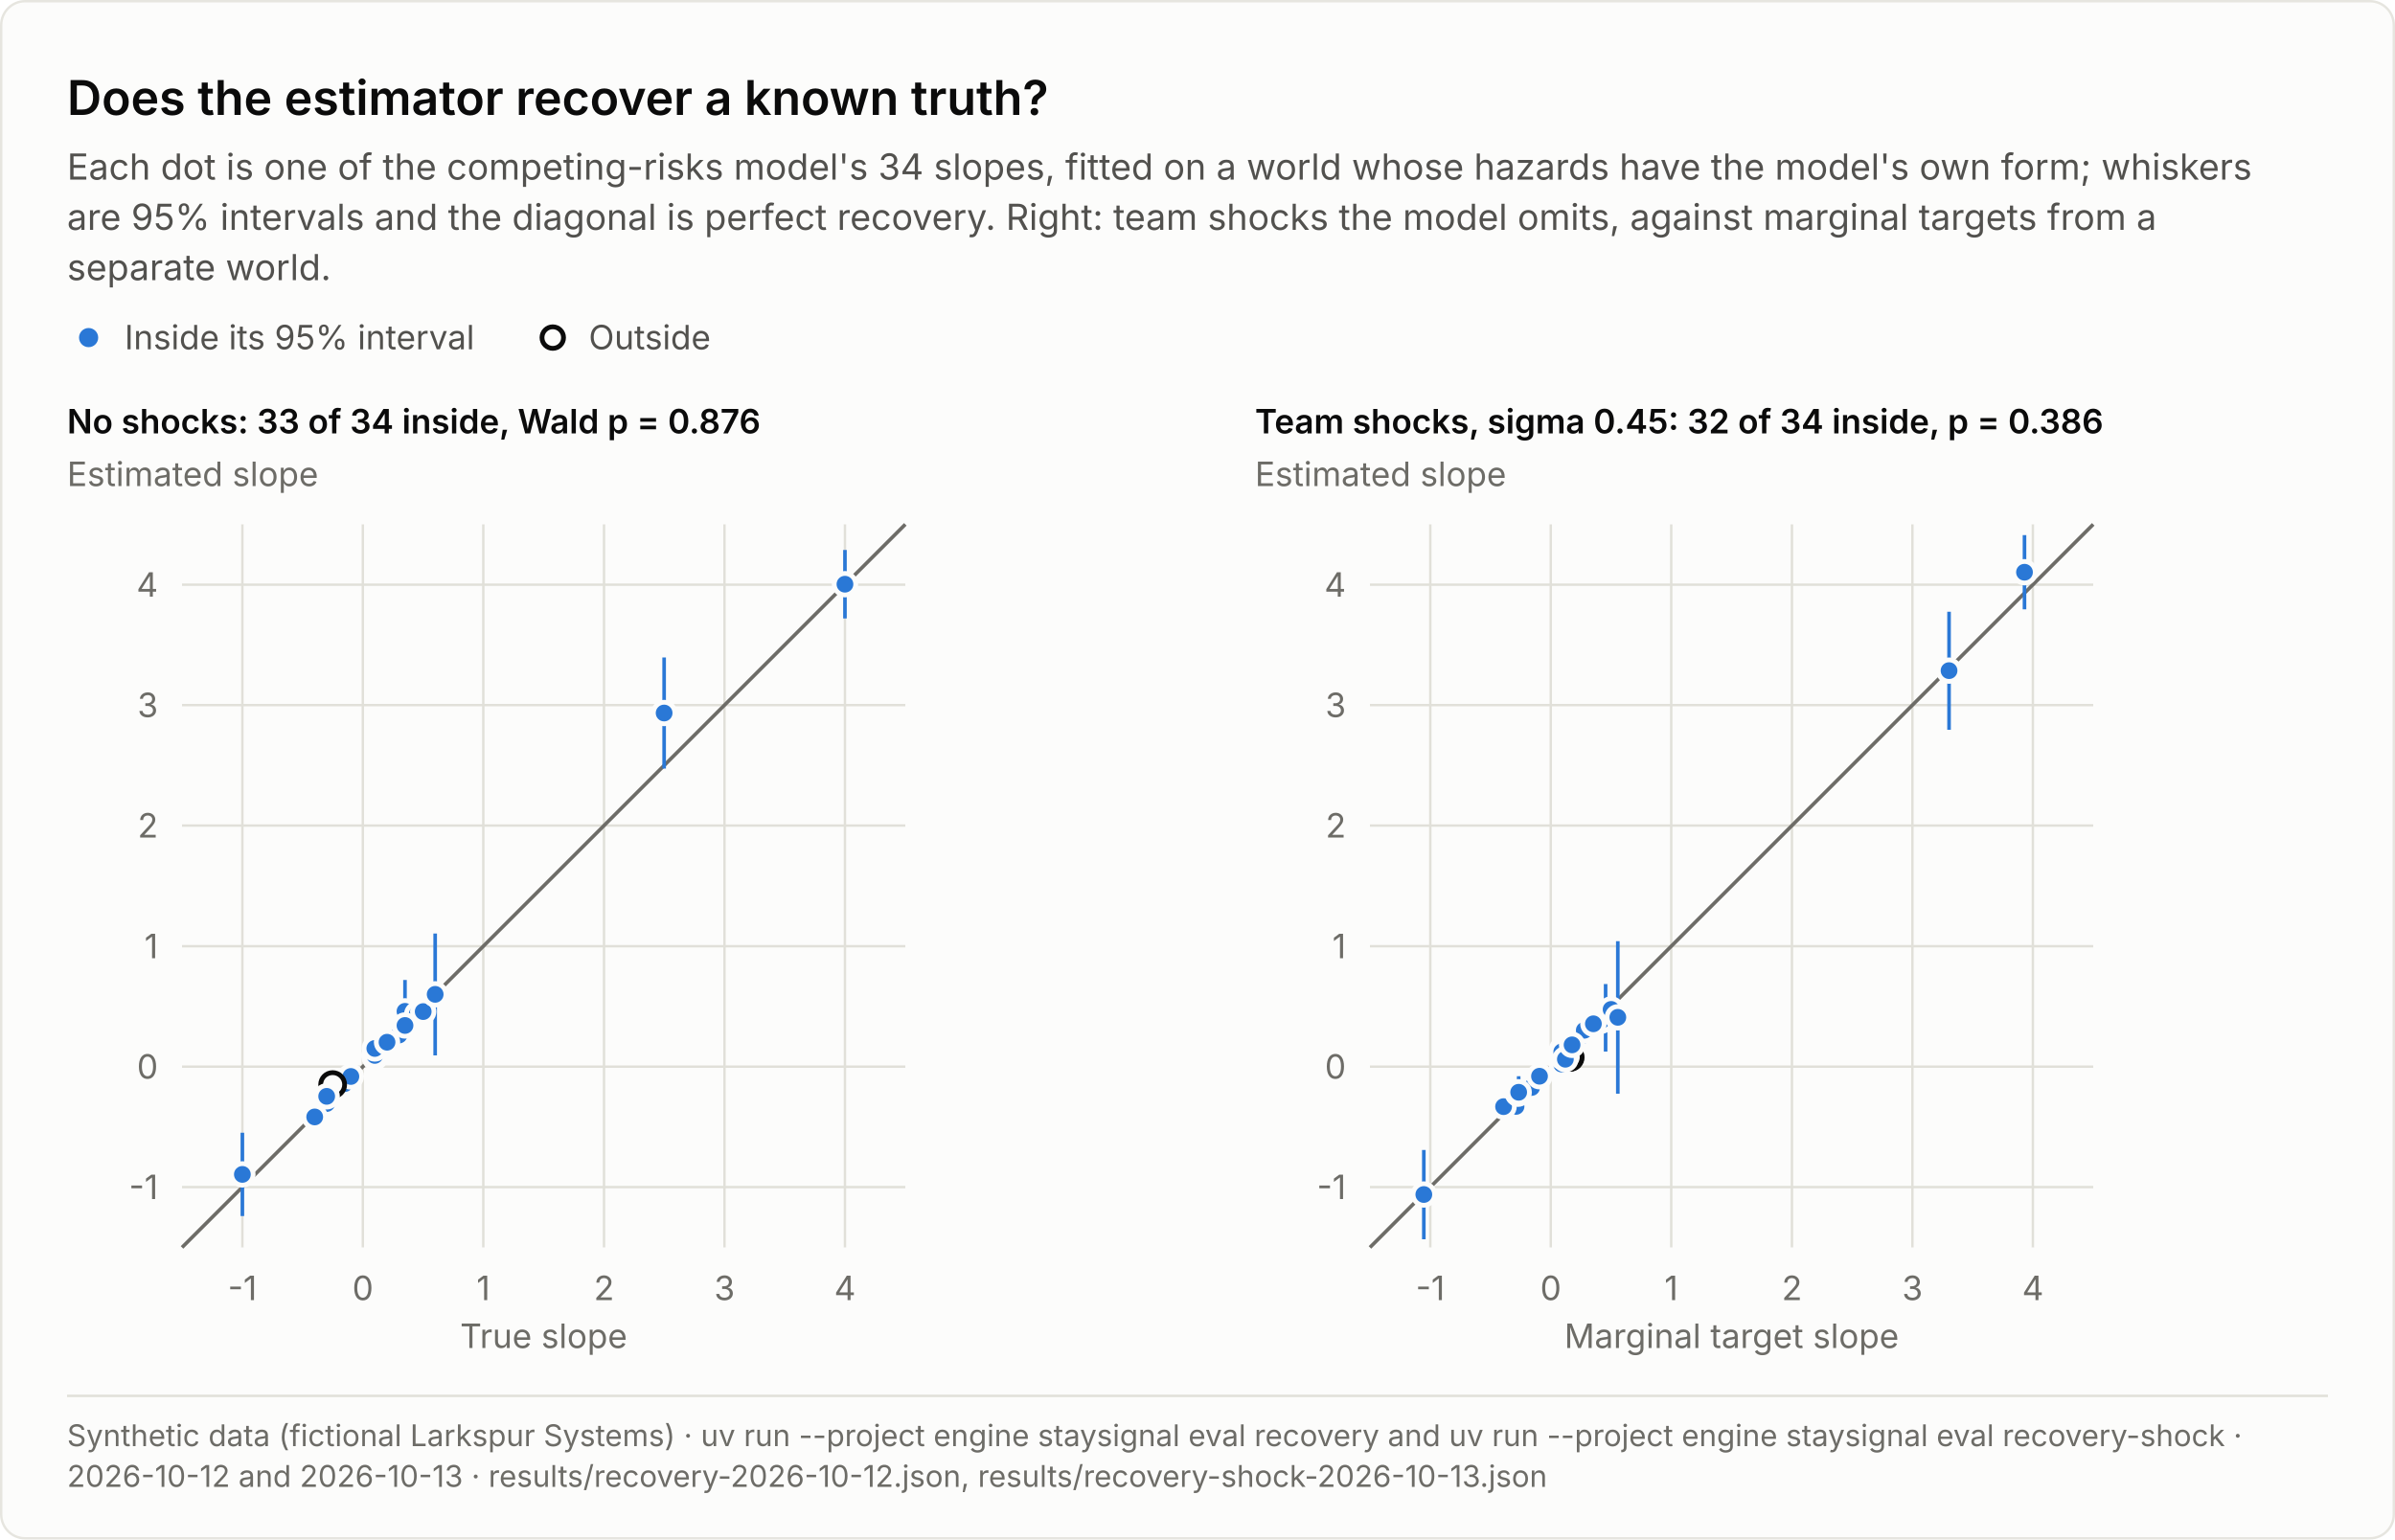
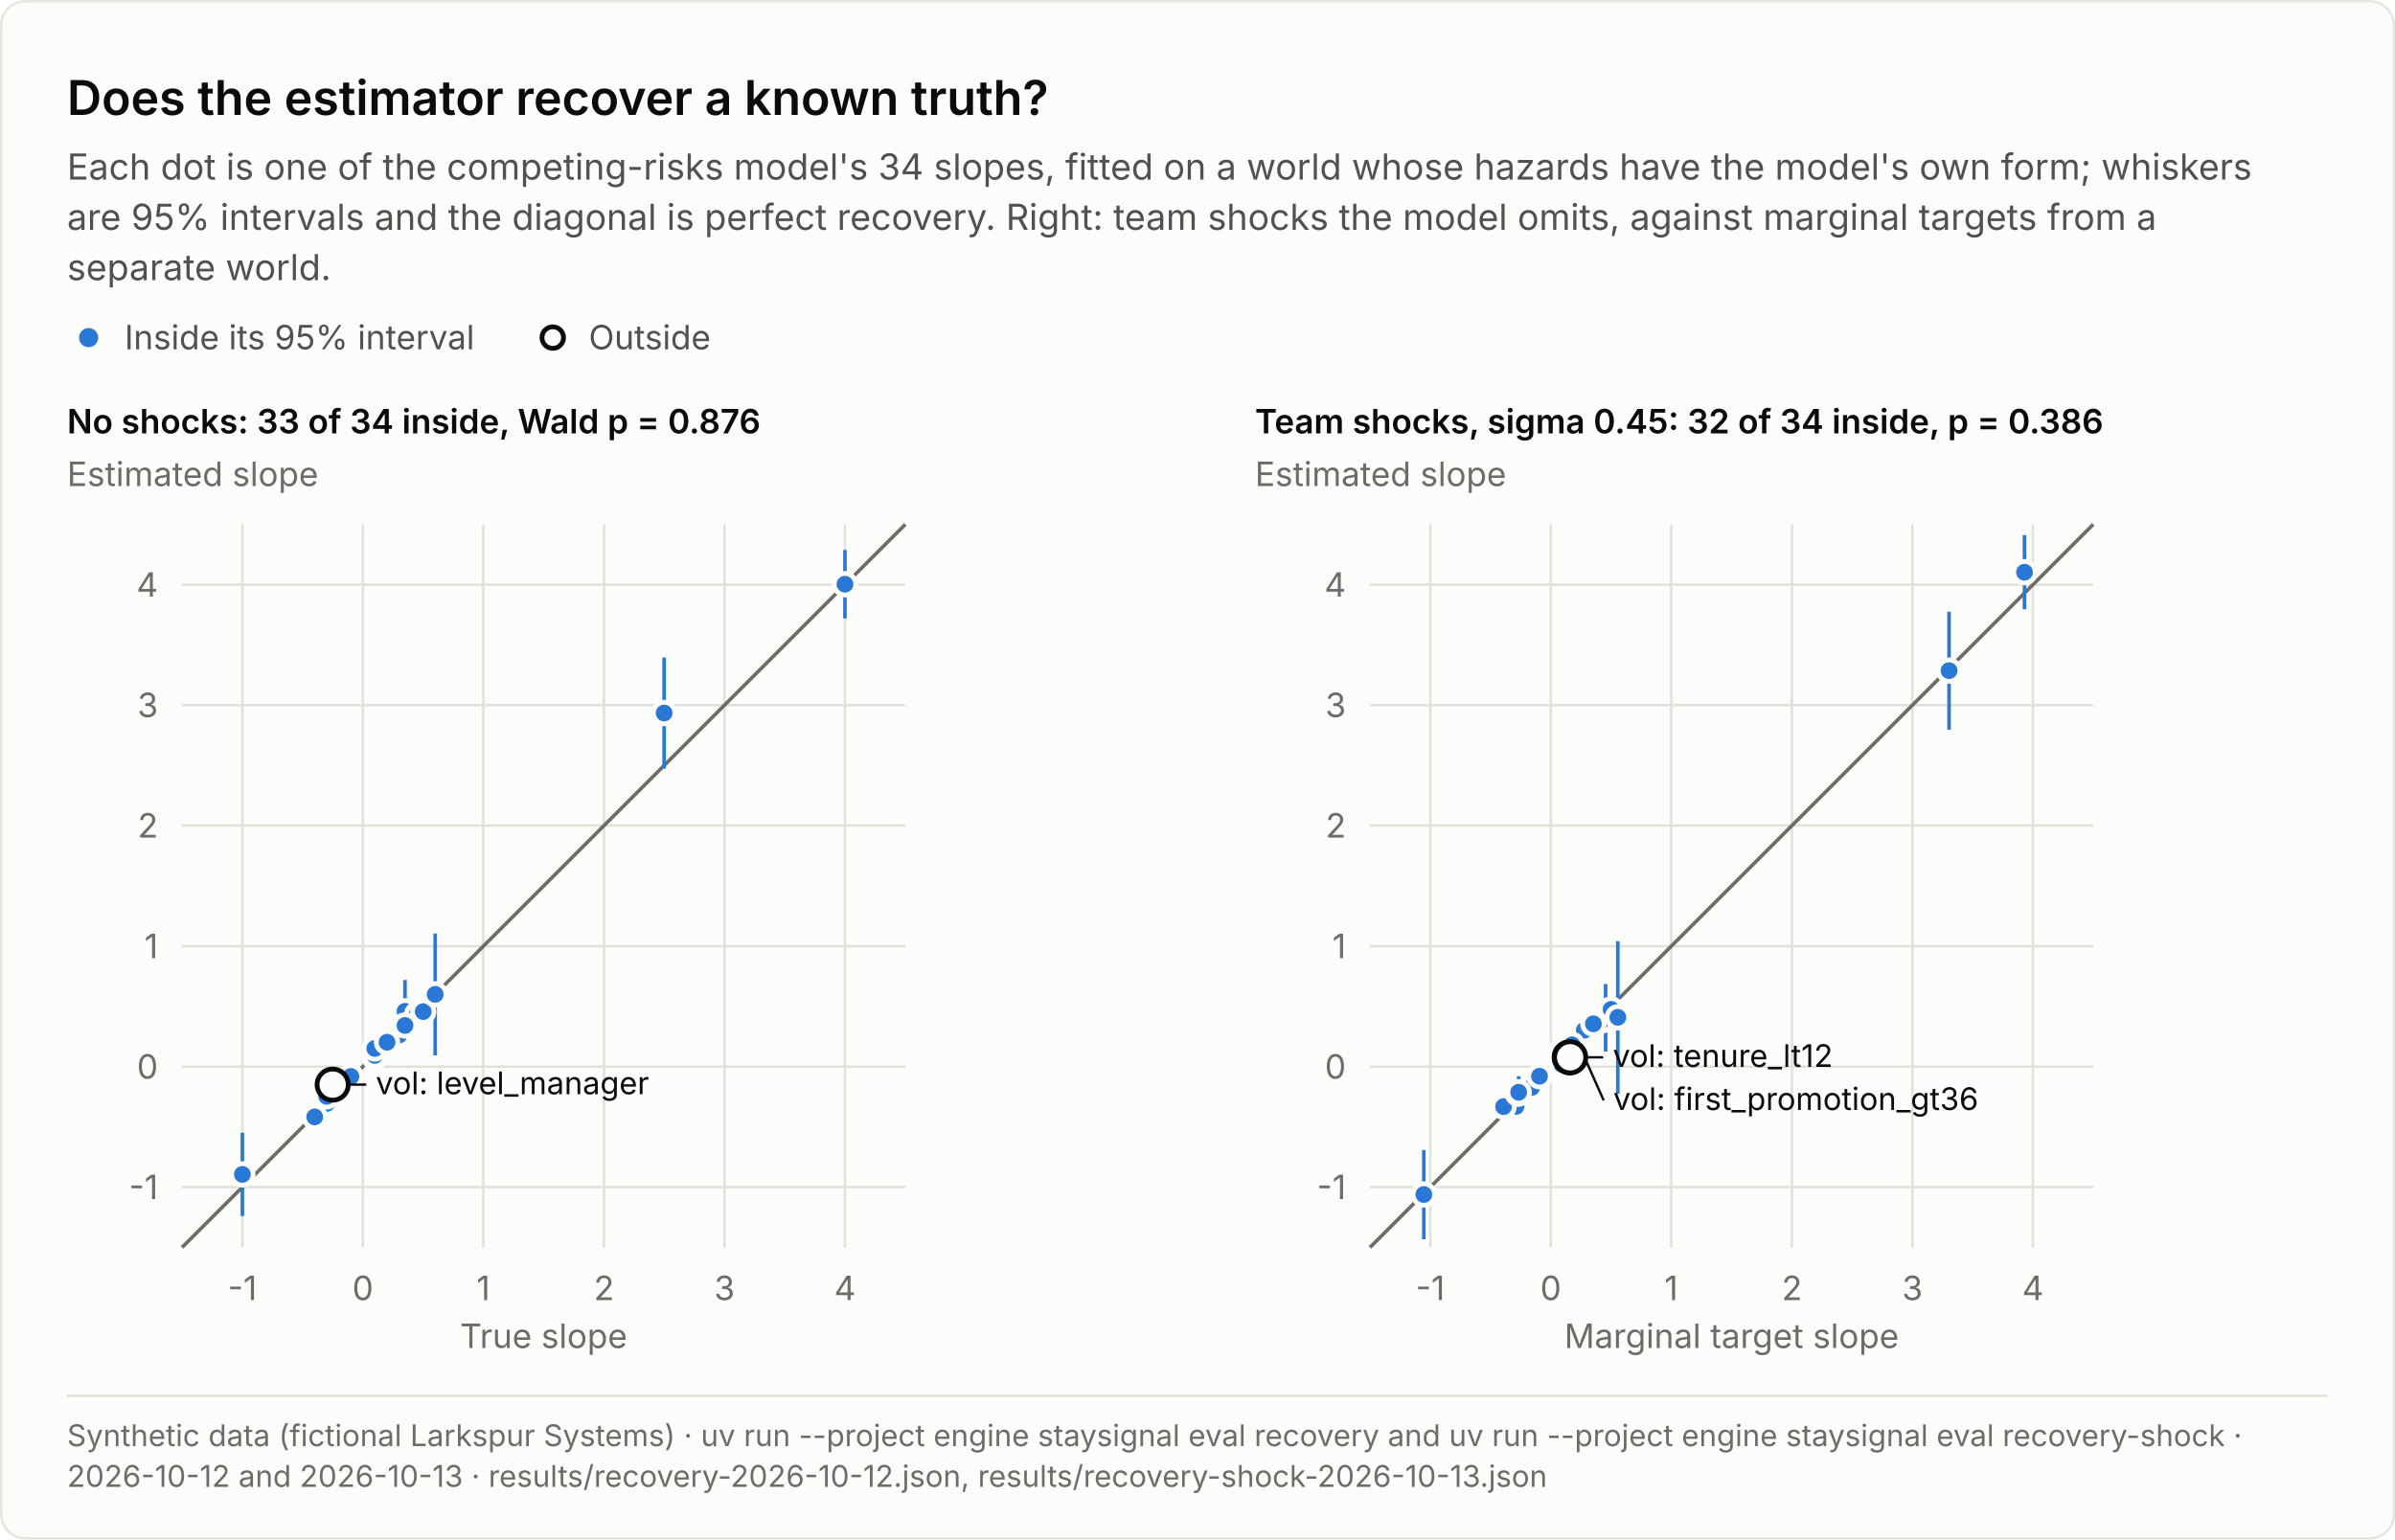
<svg xmlns="http://www.w3.org/2000/svg" width="1000" height="643" viewBox="0 0 1000 643" role="img" aria-labelledby="recovery-light-title recovery-light-desc">
  <style>text{font-family:Inter, -apple-system, BlinkMacSystemFont, 'Segoe UI', Helvetica, Arial, sans-serif;font-variant-numeric:tabular-nums}</style>
  <rect x="0.5" y="0.5" width="999" height="642" rx="10" fill="#fcfcfb" stroke="#e6e5df" />
  <text x="28.0" y="48.0" font-size="20" font-weight="600" fill="#0b0b0b">Does the estimator recover a known truth?</text>
  <text x="28.0" y="75.0" font-size="15" fill="#52514e">Each dot is one of the competing-risks model's 34 slopes, fitted on a world whose hazards have the model's own form; whiskers</text>
  <text x="28.0" y="96.0" font-size="15" fill="#52514e">are 95% intervals and the diagonal is perfect recovery. Right: team shocks the model omits, against marginal targets from a</text>
  <text x="28.0" y="117.0" font-size="15" fill="#52514e">separate world.</text>
  <circle cx="37.0" cy="141.0" r="5" fill="#2a78d6" stroke="#fcfcfb" stroke-width="2" />
  <text x="52.0" y="145.9" font-size="14" fill="#52514e">Inside its 95% interval</text>
  <circle cx="230.8" cy="141.0" r="4.5" fill="#fcfcfb" stroke="#0b0b0b" stroke-width="2" />
  <text x="245.8" y="145.9" font-size="14" fill="#52514e">Outside</text>
  <text x="28.0" y="181.0" font-size="14" font-weight="600" fill="#0b0b0b">No shocks: 33 of 34 inside, Wald p = 0.876</text>
  <line x1="101.2" y1="219.0" x2="101.2" y2="521.0" stroke="#e1e0d9" stroke-width="1" />
  <text x="101.2" y="543.0" font-size="14" text-anchor="middle" fill="#6d6c67">-1</text>
  <line x1="76.0" y1="495.8" x2="378.0" y2="495.8" stroke="#e1e0d9" stroke-width="1" />
  <text x="66.0" y="500.8" font-size="14" text-anchor="end" fill="#6d6c67">-1</text>
  <line x1="151.5" y1="219.0" x2="151.5" y2="521.0" stroke="#e1e0d9" stroke-width="1" />
  <text x="151.5" y="543.0" font-size="14" text-anchor="middle" fill="#6d6c67">0</text>
  <line x1="76.0" y1="445.5" x2="378.0" y2="445.5" stroke="#e1e0d9" stroke-width="1" />
  <text x="66.0" y="450.5" font-size="14" text-anchor="end" fill="#6d6c67">0</text>
  <line x1="201.8" y1="219.0" x2="201.8" y2="521.0" stroke="#e1e0d9" stroke-width="1" />
  <text x="201.8" y="543.0" font-size="14" text-anchor="middle" fill="#6d6c67">1</text>
  <line x1="76.0" y1="395.2" x2="378.0" y2="395.2" stroke="#e1e0d9" stroke-width="1" />
  <text x="66.0" y="400.2" font-size="14" text-anchor="end" fill="#6d6c67">1</text>
  <line x1="252.2" y1="219.0" x2="252.2" y2="521.0" stroke="#e1e0d9" stroke-width="1" />
  <text x="252.2" y="543.0" font-size="14" text-anchor="middle" fill="#6d6c67">2</text>
  <line x1="76.0" y1="344.8" x2="378.0" y2="344.8" stroke="#e1e0d9" stroke-width="1" />
  <text x="66.0" y="349.8" font-size="14" text-anchor="end" fill="#6d6c67">2</text>
  <line x1="302.5" y1="219.0" x2="302.5" y2="521.0" stroke="#e1e0d9" stroke-width="1" />
  <text x="302.5" y="543.0" font-size="14" text-anchor="middle" fill="#6d6c67">3</text>
  <line x1="76.0" y1="294.5" x2="378.0" y2="294.5" stroke="#e1e0d9" stroke-width="1" />
  <text x="66.0" y="299.5" font-size="14" text-anchor="end" fill="#6d6c67">3</text>
  <line x1="352.8" y1="219.0" x2="352.8" y2="521.0" stroke="#e1e0d9" stroke-width="1" />
  <text x="352.8" y="543.0" font-size="14" text-anchor="middle" fill="#6d6c67">4</text>
  <line x1="76.0" y1="244.2" x2="378.0" y2="244.2" stroke="#e1e0d9" stroke-width="1" />
  <text x="66.0" y="249.2" font-size="14" text-anchor="end" fill="#6d6c67">4</text>
  <line x1="76.0" y1="521.0" x2="378.0" y2="219.0" stroke="#6d6c67" stroke-width="1.5" />
  <line x1="156.5" y1="444.8" x2="156.5" y2="438.6" stroke="#2a78d6" stroke-width="1.5" />
  <line x1="164.1" y1="435.3" x2="164.1" y2="429.6" stroke="#2a78d6" stroke-width="1.5" />
  <line x1="164.1" y1="436.7" x2="164.1" y2="431.0" stroke="#2a78d6" stroke-width="1.5" />
  <line x1="143.9" y1="456.1" x2="143.9" y2="449.2" stroke="#2a78d6" stroke-width="1.5" />
  <line x1="136.4" y1="464.7" x2="136.4" y2="457.1" stroke="#2a78d6" stroke-width="1.5" />
  <line x1="159.1" y1="440.5" x2="159.1" y2="434.5" stroke="#2a78d6" stroke-width="1.5" />
  <line x1="171.6" y1="429.4" x2="171.6" y2="423.4" stroke="#2a78d6" stroke-width="1.5" />
  <line x1="161.6" y1="437.6" x2="161.6" y2="432.8" stroke="#2a78d6" stroke-width="1.5" />
  <line x1="131.4" y1="469.7" x2="131.4" y2="463.3" stroke="#2a78d6" stroke-width="1.5" />
  <line x1="161.6" y1="437.1" x2="161.6" y2="431.0" stroke="#2a78d6" stroke-width="1.5" />
  <line x1="166.6" y1="434.4" x2="166.6" y2="428.6" stroke="#2a78d6" stroke-width="1.5" />
  <line x1="159.1" y1="440.4" x2="159.1" y2="433.7" stroke="#2a78d6" stroke-width="1.5" />
  <line x1="164.1" y1="435.8" x2="164.1" y2="430.7" stroke="#2a78d6" stroke-width="1.5" />
  <line x1="352.8" y1="258.3" x2="352.8" y2="229.7" stroke="#2a78d6" stroke-width="1.5" />
  <line x1="101.2" y1="507.9" x2="101.2" y2="473.1" stroke="#2a78d6" stroke-width="1.5" />
  <line x1="277.3" y1="321.0" x2="277.3" y2="274.6" stroke="#2a78d6" stroke-width="1.5" />
  <line x1="169.1" y1="435.5" x2="169.1" y2="409.3" stroke="#2a78d6" stroke-width="1.5" />
  <line x1="166.6" y1="433.7" x2="166.6" y2="428.4" stroke="#2a78d6" stroke-width="1.5" />
  <line x1="159.1" y1="439.3" x2="159.1" y2="432.8" stroke="#2a78d6" stroke-width="1.5" />
  <line x1="156.5" y1="444.6" x2="156.5" y2="436.7" stroke="#2a78d6" stroke-width="1.5" />
  <line x1="156.5" y1="444.8" x2="156.5" y2="437.8" stroke="#2a78d6" stroke-width="1.5" />
  <line x1="174.2" y1="427.3" x2="174.2" y2="419.9" stroke="#2a78d6" stroke-width="1.5" />
  <line x1="156.5" y1="444.7" x2="156.5" y2="436.2" stroke="#2a78d6" stroke-width="1.5" />
  <line x1="156.5" y1="443.1" x2="156.5" y2="437.8" stroke="#2a78d6" stroke-width="1.5" />
  <line x1="166.6" y1="435.3" x2="166.6" y2="429.3" stroke="#2a78d6" stroke-width="1.5" />
  <line x1="156.5" y1="442.7" x2="156.5" y2="438.9" stroke="#2a78d6" stroke-width="1.5" />
  <line x1="146.5" y1="451.7" x2="146.5" y2="447.4" stroke="#2a78d6" stroke-width="1.5" />
-   <line x1="138.9" y1="457.2" x2="138.9" y2="448.9" stroke="#0b0b0b" stroke-width="1.5" />
  <line x1="136.4" y1="463.8" x2="136.4" y2="452.1" stroke="#2a78d6" stroke-width="1.5" />
  <line x1="176.7" y1="426.2" x2="176.7" y2="418.9" stroke="#2a78d6" stroke-width="1.5" />
  <line x1="156.5" y1="443.3" x2="156.5" y2="432.6" stroke="#2a78d6" stroke-width="1.5" />
  <line x1="181.7" y1="440.8" x2="181.7" y2="389.9" stroke="#2a78d6" stroke-width="1.5" />
  <line x1="161.6" y1="438.9" x2="161.6" y2="431.7" stroke="#2a78d6" stroke-width="1.5" />
  <line x1="169.1" y1="428.9" x2="169.1" y2="427.6" stroke="#2a78d6" stroke-width="1.5" />
+   <line x1="138.9" y1="457.2" x2="138.9" y2="448.9" stroke="#0b0b0b" stroke-width="2" />
  <circle cx="156.5" cy="441.7" r="4.5" fill="#2a78d6" stroke="#fcfcfb" stroke-width="2" />
  <circle cx="164.1" cy="432.5" r="4.5" fill="#2a78d6" stroke="#fcfcfb" stroke-width="2" />
  <circle cx="164.1" cy="433.9" r="4.5" fill="#2a78d6" stroke="#fcfcfb" stroke-width="2" />
  <circle cx="143.9" cy="452.6" r="4.5" fill="#2a78d6" stroke="#fcfcfb" stroke-width="2" />
  <circle cx="136.4" cy="460.9" r="4.5" fill="#2a78d6" stroke="#fcfcfb" stroke-width="2" />
  <circle cx="159.1" cy="437.5" r="4.5" fill="#2a78d6" stroke="#fcfcfb" stroke-width="2" />
  <circle cx="171.6" cy="426.4" r="4.5" fill="#2a78d6" stroke="#fcfcfb" stroke-width="2" />
  <circle cx="161.6" cy="435.2" r="4.5" fill="#2a78d6" stroke="#fcfcfb" stroke-width="2" />
  <circle cx="131.4" cy="466.5" r="4.5" fill="#2a78d6" stroke="#fcfcfb" stroke-width="2" />
  <circle cx="161.6" cy="434.1" r="4.5" fill="#2a78d6" stroke="#fcfcfb" stroke-width="2" />
  <circle cx="166.6" cy="431.5" r="4.5" fill="#2a78d6" stroke="#fcfcfb" stroke-width="2" />
  <circle cx="159.1" cy="437.1" r="4.5" fill="#2a78d6" stroke="#fcfcfb" stroke-width="2" />
  <circle cx="164.1" cy="433.2" r="4.5" fill="#2a78d6" stroke="#fcfcfb" stroke-width="2" />
  <circle cx="352.8" cy="244.0" r="4.5" fill="#2a78d6" stroke="#fcfcfb" stroke-width="2" />
  <circle cx="101.2" cy="490.5" r="4.5" fill="#2a78d6" stroke="#fcfcfb" stroke-width="2" />
  <circle cx="277.3" cy="297.8" r="4.5" fill="#2a78d6" stroke="#fcfcfb" stroke-width="2" />
  <circle cx="169.1" cy="422.4" r="4.5" fill="#2a78d6" stroke="#fcfcfb" stroke-width="2" />
  <circle cx="166.6" cy="431.1" r="4.5" fill="#2a78d6" stroke="#fcfcfb" stroke-width="2" />
  <circle cx="159.1" cy="436.0" r="4.5" fill="#2a78d6" stroke="#fcfcfb" stroke-width="2" />
  <circle cx="156.5" cy="440.7" r="4.5" fill="#2a78d6" stroke="#fcfcfb" stroke-width="2" />
  <circle cx="156.5" cy="441.3" r="4.5" fill="#2a78d6" stroke="#fcfcfb" stroke-width="2" />
  <circle cx="174.2" cy="423.6" r="4.5" fill="#2a78d6" stroke="#fcfcfb" stroke-width="2" />
  <circle cx="156.5" cy="440.4" r="4.5" fill="#2a78d6" stroke="#fcfcfb" stroke-width="2" />
  <circle cx="156.5" cy="440.5" r="4.5" fill="#2a78d6" stroke="#fcfcfb" stroke-width="2" />
  <circle cx="166.6" cy="432.3" r="4.5" fill="#2a78d6" stroke="#fcfcfb" stroke-width="2" />
  <circle cx="156.5" cy="440.8" r="4.5" fill="#2a78d6" stroke="#fcfcfb" stroke-width="2" />
  <circle cx="146.5" cy="449.6" r="4.5" fill="#2a78d6" stroke="#fcfcfb" stroke-width="2" />
-   <circle cx="138.9" cy="453.0" r="5" fill="#fcfcfb" stroke="#0b0b0b" stroke-width="2" />
  <circle cx="136.4" cy="457.9" r="4.5" fill="#2a78d6" stroke="#fcfcfb" stroke-width="2" />
  <circle cx="176.7" cy="422.5" r="4.5" fill="#2a78d6" stroke="#fcfcfb" stroke-width="2" />
  <circle cx="156.5" cy="437.9" r="4.5" fill="#2a78d6" stroke="#fcfcfb" stroke-width="2" />
  <circle cx="181.7" cy="415.3" r="4.5" fill="#2a78d6" stroke="#fcfcfb" stroke-width="2" />
  <circle cx="161.6" cy="435.3" r="4.5" fill="#2a78d6" stroke="#fcfcfb" stroke-width="2" />
  <circle cx="169.1" cy="428.3" r="4.5" fill="#2a78d6" stroke="#fcfcfb" stroke-width="2" />
+   <circle cx="138.9" cy="453.0" r="6.5" fill="#fcfcfb" stroke="#0b0b0b" stroke-width="2" />
+   <line x1="144.9" y1="453.0" x2="152.9" y2="453.0" stroke="#0b0b0b" stroke-width="1" />
+   <text x="156.9" y="457.0" font-size="13" fill="#0b0b0b">vol: level_manager</text>
  <text x="227.0" y="563.0" font-size="14" text-anchor="middle" fill="#6d6c67">True slope</text>
  <text x="28.0" y="203.0" font-size="14" fill="#6d6c67">Estimated slope</text>
  <text x="524.0" y="181.0" font-size="14" font-weight="600" fill="#0b0b0b">Team shocks, sigma 0.45: 32 of 34 inside, p = 0.386</text>
  <line x1="597.2" y1="219.0" x2="597.2" y2="521.0" stroke="#e1e0d9" stroke-width="1" />
  <text x="597.2" y="543.0" font-size="14" text-anchor="middle" fill="#6d6c67">-1</text>
  <line x1="572.0" y1="495.8" x2="874.0" y2="495.8" stroke="#e1e0d9" stroke-width="1" />
  <text x="562.0" y="500.8" font-size="14" text-anchor="end" fill="#6d6c67">-1</text>
  <line x1="647.5" y1="219.0" x2="647.5" y2="521.0" stroke="#e1e0d9" stroke-width="1" />
  <text x="647.5" y="543.0" font-size="14" text-anchor="middle" fill="#6d6c67">0</text>
  <line x1="572.0" y1="445.5" x2="874.0" y2="445.5" stroke="#e1e0d9" stroke-width="1" />
  <text x="562.0" y="450.5" font-size="14" text-anchor="end" fill="#6d6c67">0</text>
  <line x1="697.8" y1="219.0" x2="697.8" y2="521.0" stroke="#e1e0d9" stroke-width="1" />
  <text x="697.8" y="543.0" font-size="14" text-anchor="middle" fill="#6d6c67">1</text>
  <line x1="572.0" y1="395.2" x2="874.0" y2="395.2" stroke="#e1e0d9" stroke-width="1" />
  <text x="562.0" y="400.2" font-size="14" text-anchor="end" fill="#6d6c67">1</text>
  <line x1="748.2" y1="219.0" x2="748.2" y2="521.0" stroke="#e1e0d9" stroke-width="1" />
  <text x="748.2" y="543.0" font-size="14" text-anchor="middle" fill="#6d6c67">2</text>
  <line x1="572.0" y1="344.8" x2="874.0" y2="344.8" stroke="#e1e0d9" stroke-width="1" />
  <text x="562.0" y="349.8" font-size="14" text-anchor="end" fill="#6d6c67">2</text>
  <line x1="798.5" y1="219.0" x2="798.5" y2="521.0" stroke="#e1e0d9" stroke-width="1" />
  <text x="798.5" y="543.0" font-size="14" text-anchor="middle" fill="#6d6c67">3</text>
  <line x1="572.0" y1="294.5" x2="874.0" y2="294.5" stroke="#e1e0d9" stroke-width="1" />
  <text x="562.0" y="299.5" font-size="14" text-anchor="end" fill="#6d6c67">3</text>
  <line x1="848.8" y1="219.0" x2="848.8" y2="521.0" stroke="#e1e0d9" stroke-width="1" />
  <text x="848.8" y="543.0" font-size="14" text-anchor="middle" fill="#6d6c67">4</text>
  <line x1="572.0" y1="244.2" x2="874.0" y2="244.2" stroke="#e1e0d9" stroke-width="1" />
  <text x="562.0" y="249.2" font-size="14" text-anchor="end" fill="#6d6c67">4</text>
  <line x1="572.0" y1="521.0" x2="874.0" y2="219.0" stroke="#6d6c67" stroke-width="1.5" />
  <line x1="652.0" y1="448.0" x2="652.0" y2="440.8" stroke="#2a78d6" stroke-width="1.5" />
  <line x1="660.3" y1="433.6" x2="660.3" y2="427.2" stroke="#2a78d6" stroke-width="1.5" />
  <line x1="659.6" y1="434.9" x2="659.6" y2="428.5" stroke="#2a78d6" stroke-width="1.5" />
  <line x1="639.5" y1="458.2" x2="639.5" y2="450.2" stroke="#2a78d6" stroke-width="1.5" />
  <line x1="633.0" y1="466.4" x2="633.0" y2="457.9" stroke="#2a78d6" stroke-width="1.5" />
-   <line x1="655.4" y1="444.9" x2="655.4" y2="438.2" stroke="#0b0b0b" stroke-width="1.5" />
  <line x1="667.5" y1="430.0" x2="667.5" y2="423.4" stroke="#2a78d6" stroke-width="1.5" />
  <line x1="658.3" y1="438.4" x2="658.3" y2="433.1" stroke="#2a78d6" stroke-width="1.5" />
  <line x1="627.8" y1="465.8" x2="627.8" y2="458.7" stroke="#2a78d6" stroke-width="1.5" />
  <line x1="656.9" y1="440.1" x2="656.9" y2="433.5" stroke="#2a78d6" stroke-width="1.5" />
  <line x1="662.9" y1="433.0" x2="662.9" y2="426.6" stroke="#2a78d6" stroke-width="1.5" />
-   <line x1="655.6" y1="445.3" x2="655.6" y2="438.0" stroke="#0b0b0b" stroke-width="1.5" />
  <line x1="660.5" y1="435.7" x2="660.5" y2="429.6" stroke="#2a78d6" stroke-width="1.5" />
  <line x1="845.3" y1="254.5" x2="845.3" y2="223.5" stroke="#2a78d6" stroke-width="1.5" />
  <line x1="594.5" y1="517.6" x2="594.5" y2="480.3" stroke="#2a78d6" stroke-width="1.5" />
  <line x1="813.8" y1="304.8" x2="813.8" y2="255.5" stroke="#2a78d6" stroke-width="1.5" />
  <line x1="670.4" y1="439.2" x2="670.4" y2="411.0" stroke="#2a78d6" stroke-width="1.5" />
  <line x1="662.3" y1="433.2" x2="662.3" y2="427.3" stroke="#2a78d6" stroke-width="1.5" />
  <line x1="653.6" y1="441.7" x2="653.6" y2="434.1" stroke="#2a78d6" stroke-width="1.5" />
  <line x1="652.1" y1="445.8" x2="652.1" y2="436.8" stroke="#2a78d6" stroke-width="1.5" />
  <line x1="652.5" y1="444.5" x2="652.5" y2="436.4" stroke="#2a78d6" stroke-width="1.5" />
  <line x1="668.7" y1="429.9" x2="668.7" y2="422.5" stroke="#2a78d6" stroke-width="1.5" />
  <line x1="652.2" y1="443.2" x2="652.2" y2="433.5" stroke="#2a78d6" stroke-width="1.5" />
  <line x1="652.0" y1="442.0" x2="652.0" y2="436.5" stroke="#2a78d6" stroke-width="1.5" />
  <line x1="661.5" y1="433.6" x2="661.5" y2="427.0" stroke="#2a78d6" stroke-width="1.5" />
  <line x1="652.1" y1="441.4" x2="652.1" y2="437.1" stroke="#2a78d6" stroke-width="1.5" />
  <line x1="642.8" y1="451.9" x2="642.8" y2="447.1" stroke="#2a78d6" stroke-width="1.5" />
  <line x1="633.8" y1="461.5" x2="633.8" y2="452.1" stroke="#2a78d6" stroke-width="1.5" />
  <line x1="634.1" y1="463.0" x2="634.1" y2="449.5" stroke="#2a78d6" stroke-width="1.5" />
  <line x1="672.7" y1="425.6" x2="672.7" y2="417.6" stroke="#2a78d6" stroke-width="1.5" />
  <line x1="653.6" y1="449.0" x2="653.6" y2="435.8" stroke="#2a78d6" stroke-width="1.5" />
  <line x1="675.5" y1="456.8" x2="675.5" y2="393.1" stroke="#2a78d6" stroke-width="1.5" />
  <line x1="656.4" y1="440.4" x2="656.4" y2="432.3" stroke="#2a78d6" stroke-width="1.5" />
  <line x1="665.3" y1="428.4" x2="665.3" y2="426.9" stroke="#2a78d6" stroke-width="1.5" />
+   <line x1="655.4" y1="444.9" x2="655.4" y2="438.2" stroke="#0b0b0b" stroke-width="2" />
+   <line x1="655.6" y1="445.3" x2="655.6" y2="438.0" stroke="#0b0b0b" stroke-width="2" />
  <circle cx="652.0" cy="444.4" r="4.5" fill="#2a78d6" stroke="#fcfcfb" stroke-width="2" />
  <circle cx="660.3" cy="430.4" r="4.5" fill="#2a78d6" stroke="#fcfcfb" stroke-width="2" />
  <circle cx="659.6" cy="431.7" r="4.5" fill="#2a78d6" stroke="#fcfcfb" stroke-width="2" />
  <circle cx="639.5" cy="454.2" r="4.5" fill="#2a78d6" stroke="#fcfcfb" stroke-width="2" />
  <circle cx="633.0" cy="462.1" r="4.5" fill="#2a78d6" stroke="#fcfcfb" stroke-width="2" />
-   <circle cx="655.4" cy="441.6" r="5" fill="#fcfcfb" stroke="#0b0b0b" stroke-width="2" />
  <circle cx="667.5" cy="426.7" r="4.5" fill="#2a78d6" stroke="#fcfcfb" stroke-width="2" />
  <circle cx="658.3" cy="435.7" r="4.5" fill="#2a78d6" stroke="#fcfcfb" stroke-width="2" />
  <circle cx="627.8" cy="462.2" r="4.5" fill="#2a78d6" stroke="#fcfcfb" stroke-width="2" />
  <circle cx="656.9" cy="436.8" r="4.5" fill="#2a78d6" stroke="#fcfcfb" stroke-width="2" />
  <circle cx="662.9" cy="429.8" r="4.5" fill="#2a78d6" stroke="#fcfcfb" stroke-width="2" />
-   <circle cx="655.6" cy="441.6" r="5" fill="#fcfcfb" stroke="#0b0b0b" stroke-width="2" />
  <circle cx="660.5" cy="432.6" r="4.5" fill="#2a78d6" stroke="#fcfcfb" stroke-width="2" />
  <circle cx="845.3" cy="239.0" r="4.5" fill="#2a78d6" stroke="#fcfcfb" stroke-width="2" />
  <circle cx="594.5" cy="498.9" r="4.5" fill="#2a78d6" stroke="#fcfcfb" stroke-width="2" />
  <circle cx="813.8" cy="280.1" r="4.5" fill="#2a78d6" stroke="#fcfcfb" stroke-width="2" />
  <circle cx="670.4" cy="425.1" r="4.5" fill="#2a78d6" stroke="#fcfcfb" stroke-width="2" />
  <circle cx="662.3" cy="430.2" r="4.5" fill="#2a78d6" stroke="#fcfcfb" stroke-width="2" />
  <circle cx="653.6" cy="437.9" r="4.5" fill="#2a78d6" stroke="#fcfcfb" stroke-width="2" />
  <circle cx="652.1" cy="441.3" r="4.5" fill="#2a78d6" stroke="#fcfcfb" stroke-width="2" />
  <circle cx="652.5" cy="440.5" r="4.5" fill="#2a78d6" stroke="#fcfcfb" stroke-width="2" />
  <circle cx="668.7" cy="426.2" r="4.5" fill="#2a78d6" stroke="#fcfcfb" stroke-width="2" />
  <circle cx="652.2" cy="438.4" r="4.5" fill="#2a78d6" stroke="#fcfcfb" stroke-width="2" />
  <circle cx="652.0" cy="439.3" r="4.5" fill="#2a78d6" stroke="#fcfcfb" stroke-width="2" />
  <circle cx="661.5" cy="430.3" r="4.5" fill="#2a78d6" stroke="#fcfcfb" stroke-width="2" />
  <circle cx="652.1" cy="439.3" r="4.5" fill="#2a78d6" stroke="#fcfcfb" stroke-width="2" />
  <circle cx="642.8" cy="449.5" r="4.5" fill="#2a78d6" stroke="#fcfcfb" stroke-width="2" />
  <circle cx="633.8" cy="456.8" r="4.5" fill="#2a78d6" stroke="#fcfcfb" stroke-width="2" />
  <circle cx="634.1" cy="456.2" r="4.5" fill="#2a78d6" stroke="#fcfcfb" stroke-width="2" />
  <circle cx="672.7" cy="421.6" r="4.5" fill="#2a78d6" stroke="#fcfcfb" stroke-width="2" />
  <circle cx="653.6" cy="442.4" r="4.5" fill="#2a78d6" stroke="#fcfcfb" stroke-width="2" />
  <circle cx="675.5" cy="424.9" r="4.5" fill="#2a78d6" stroke="#fcfcfb" stroke-width="2" />
  <circle cx="656.4" cy="436.4" r="4.5" fill="#2a78d6" stroke="#fcfcfb" stroke-width="2" />
  <circle cx="665.3" cy="427.6" r="4.5" fill="#2a78d6" stroke="#fcfcfb" stroke-width="2" />
+   <circle cx="655.4" cy="441.6" r="6.5" fill="#fcfcfb" stroke="#0b0b0b" stroke-width="2" />
+   <circle cx="655.6" cy="441.6" r="6.5" fill="#fcfcfb" stroke="#0b0b0b" stroke-width="2" />
+   <line x1="661.4" y1="441.6" x2="669.4" y2="441.6" stroke="#0b0b0b" stroke-width="1" />
+   <text x="673.4" y="445.6" font-size="13" fill="#0b0b0b">vol: tenure_lt12</text>
+   <line x1="661.6" y1="441.6" x2="669.6" y2="459.6" stroke="#0b0b0b" stroke-width="1" />
+   <text x="673.6" y="463.6" font-size="13" fill="#0b0b0b">vol: first_promotion_gt36</text>
  <text x="723.0" y="563.0" font-size="14" text-anchor="middle" fill="#6d6c67">Marginal target slope</text>
  <text x="524.0" y="203.0" font-size="14" fill="#6d6c67">Estimated slope</text>
  <line x1="28.0" y1="583.0" x2="972.0" y2="583.0" stroke="#e1e0d9" stroke-width="1" />
  <text x="28.0" y="604.0" font-size="12.5" fill="#6d6c67">Synthetic data (fictional Larkspur Systems) · uv run --project engine staysignal eval recovery and uv run --project engine staysignal eval recovery-shock ·</text>
  <text x="28.0" y="621.0" font-size="12.5" fill="#6d6c67">2026-10-12 and 2026-10-13 · results/recovery-2026-10-12.json, results/recovery-shock-2026-10-13.json</text>
</svg>
